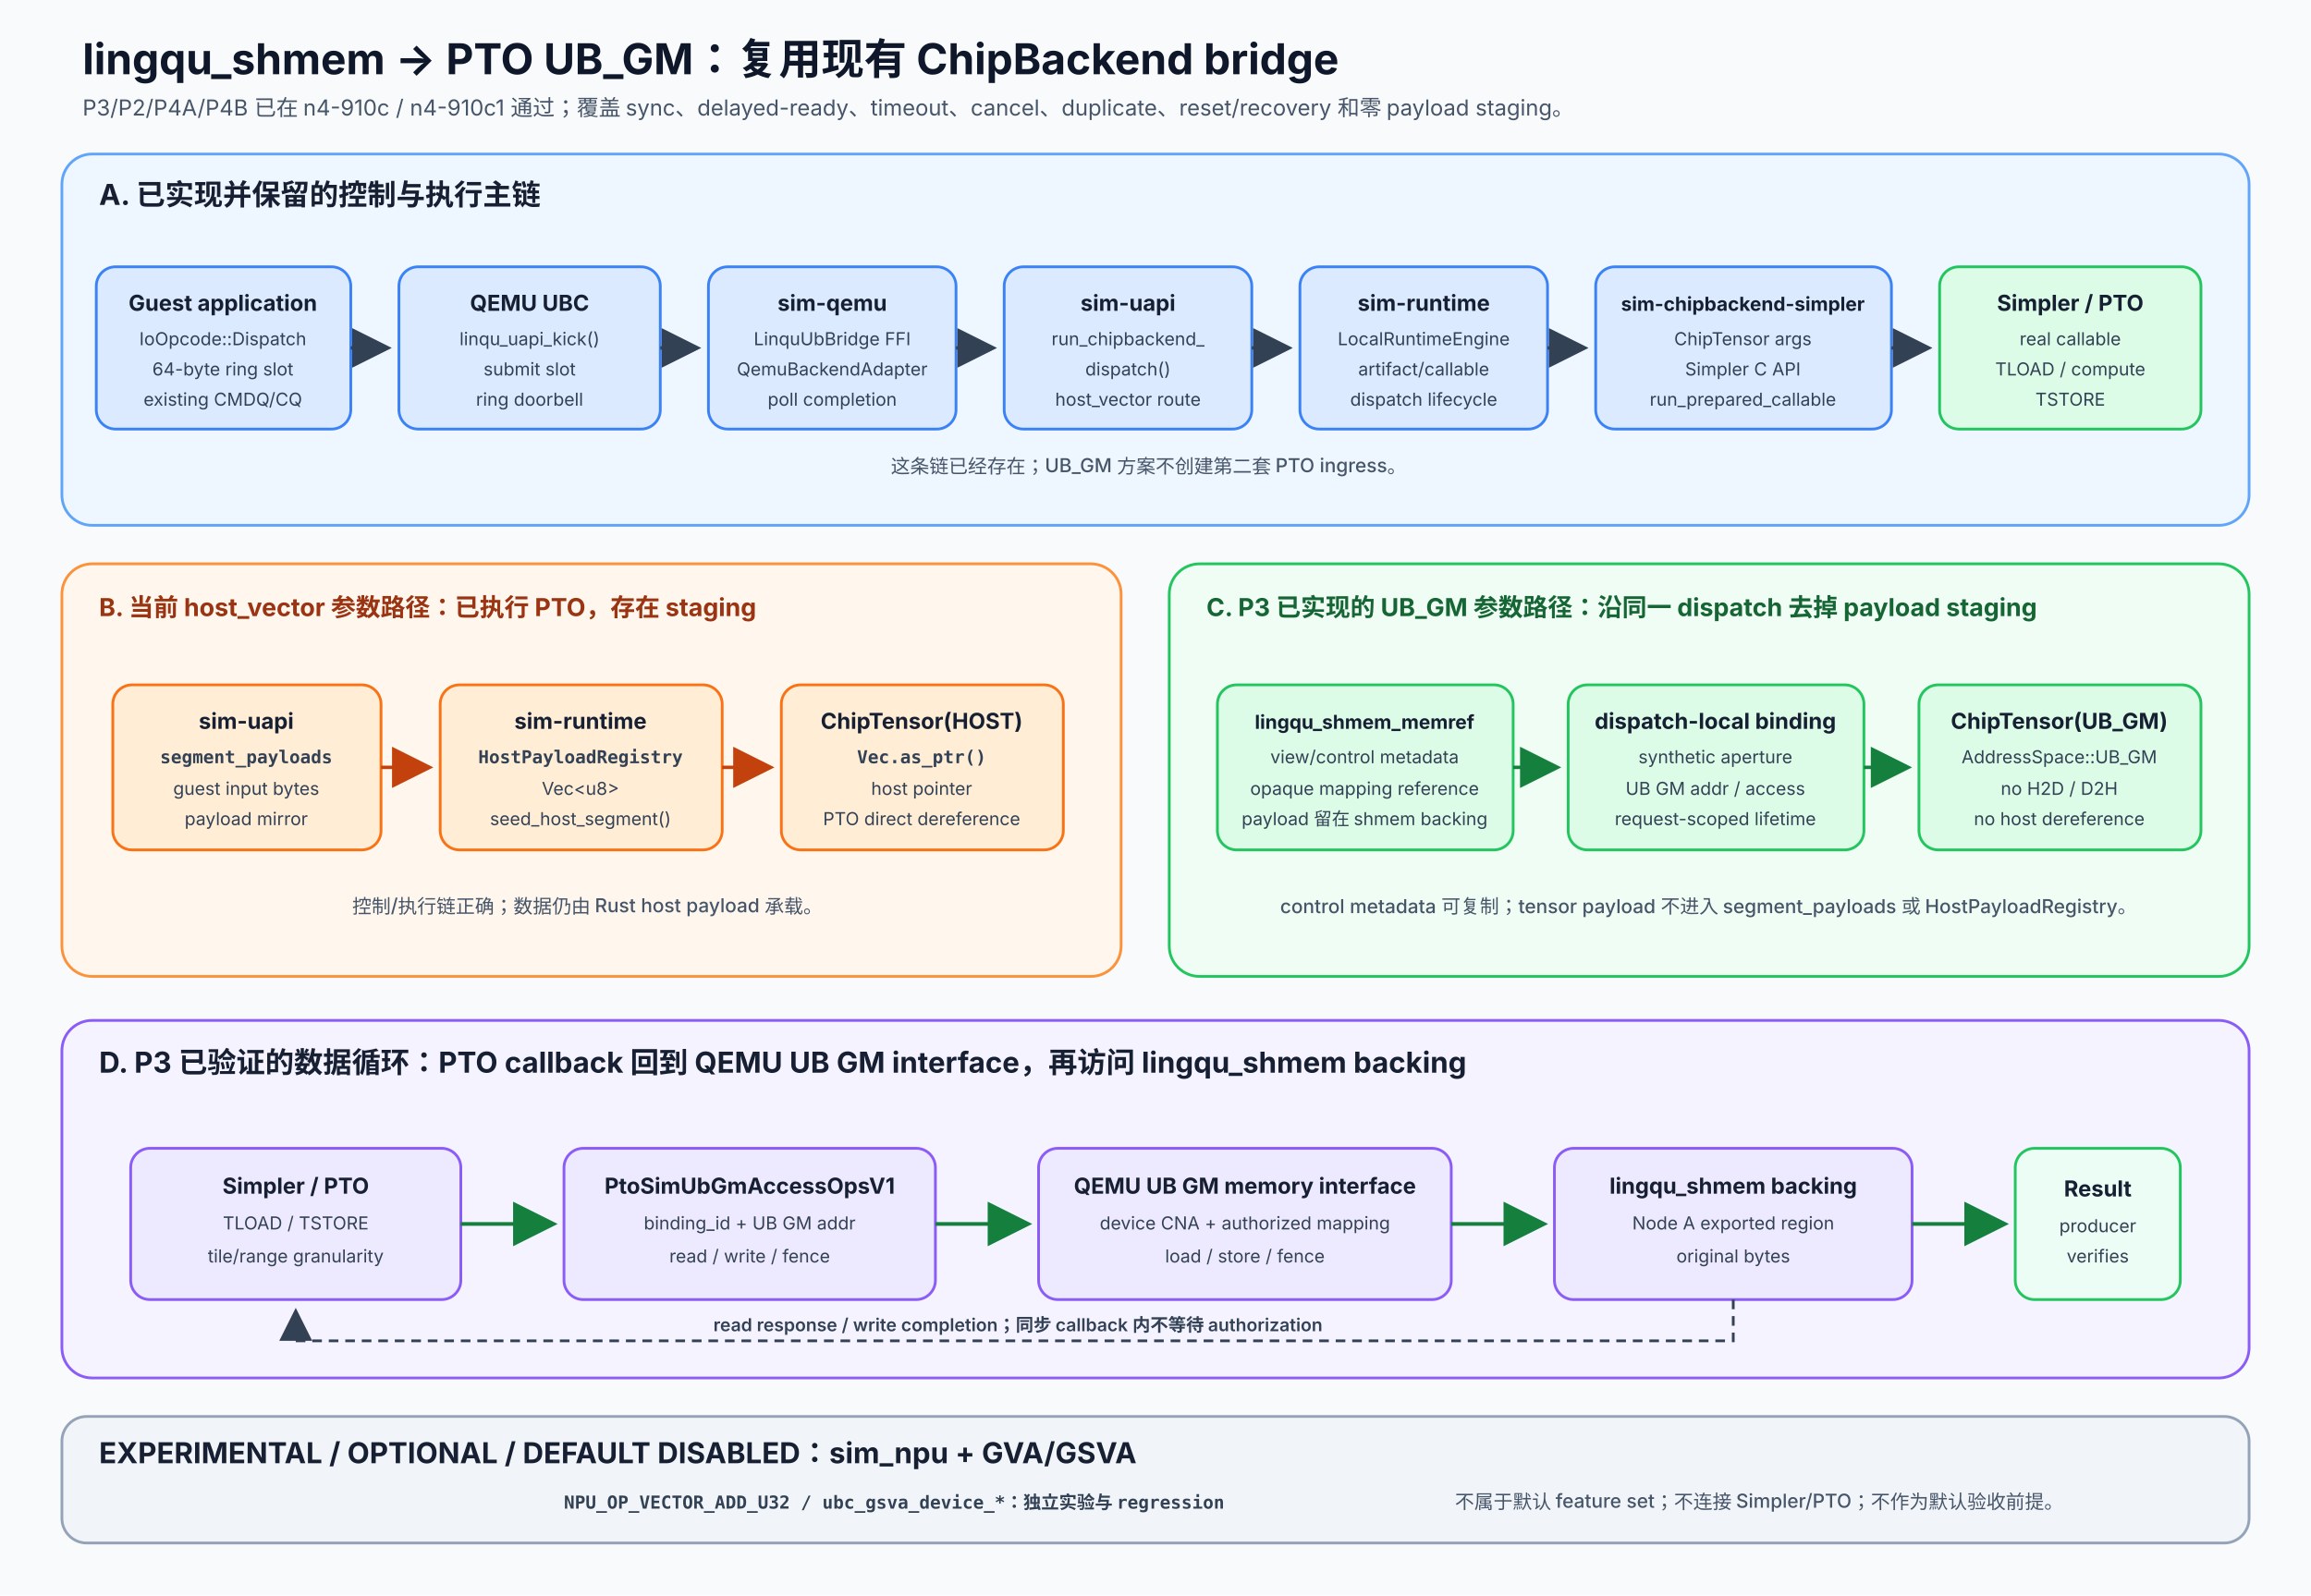
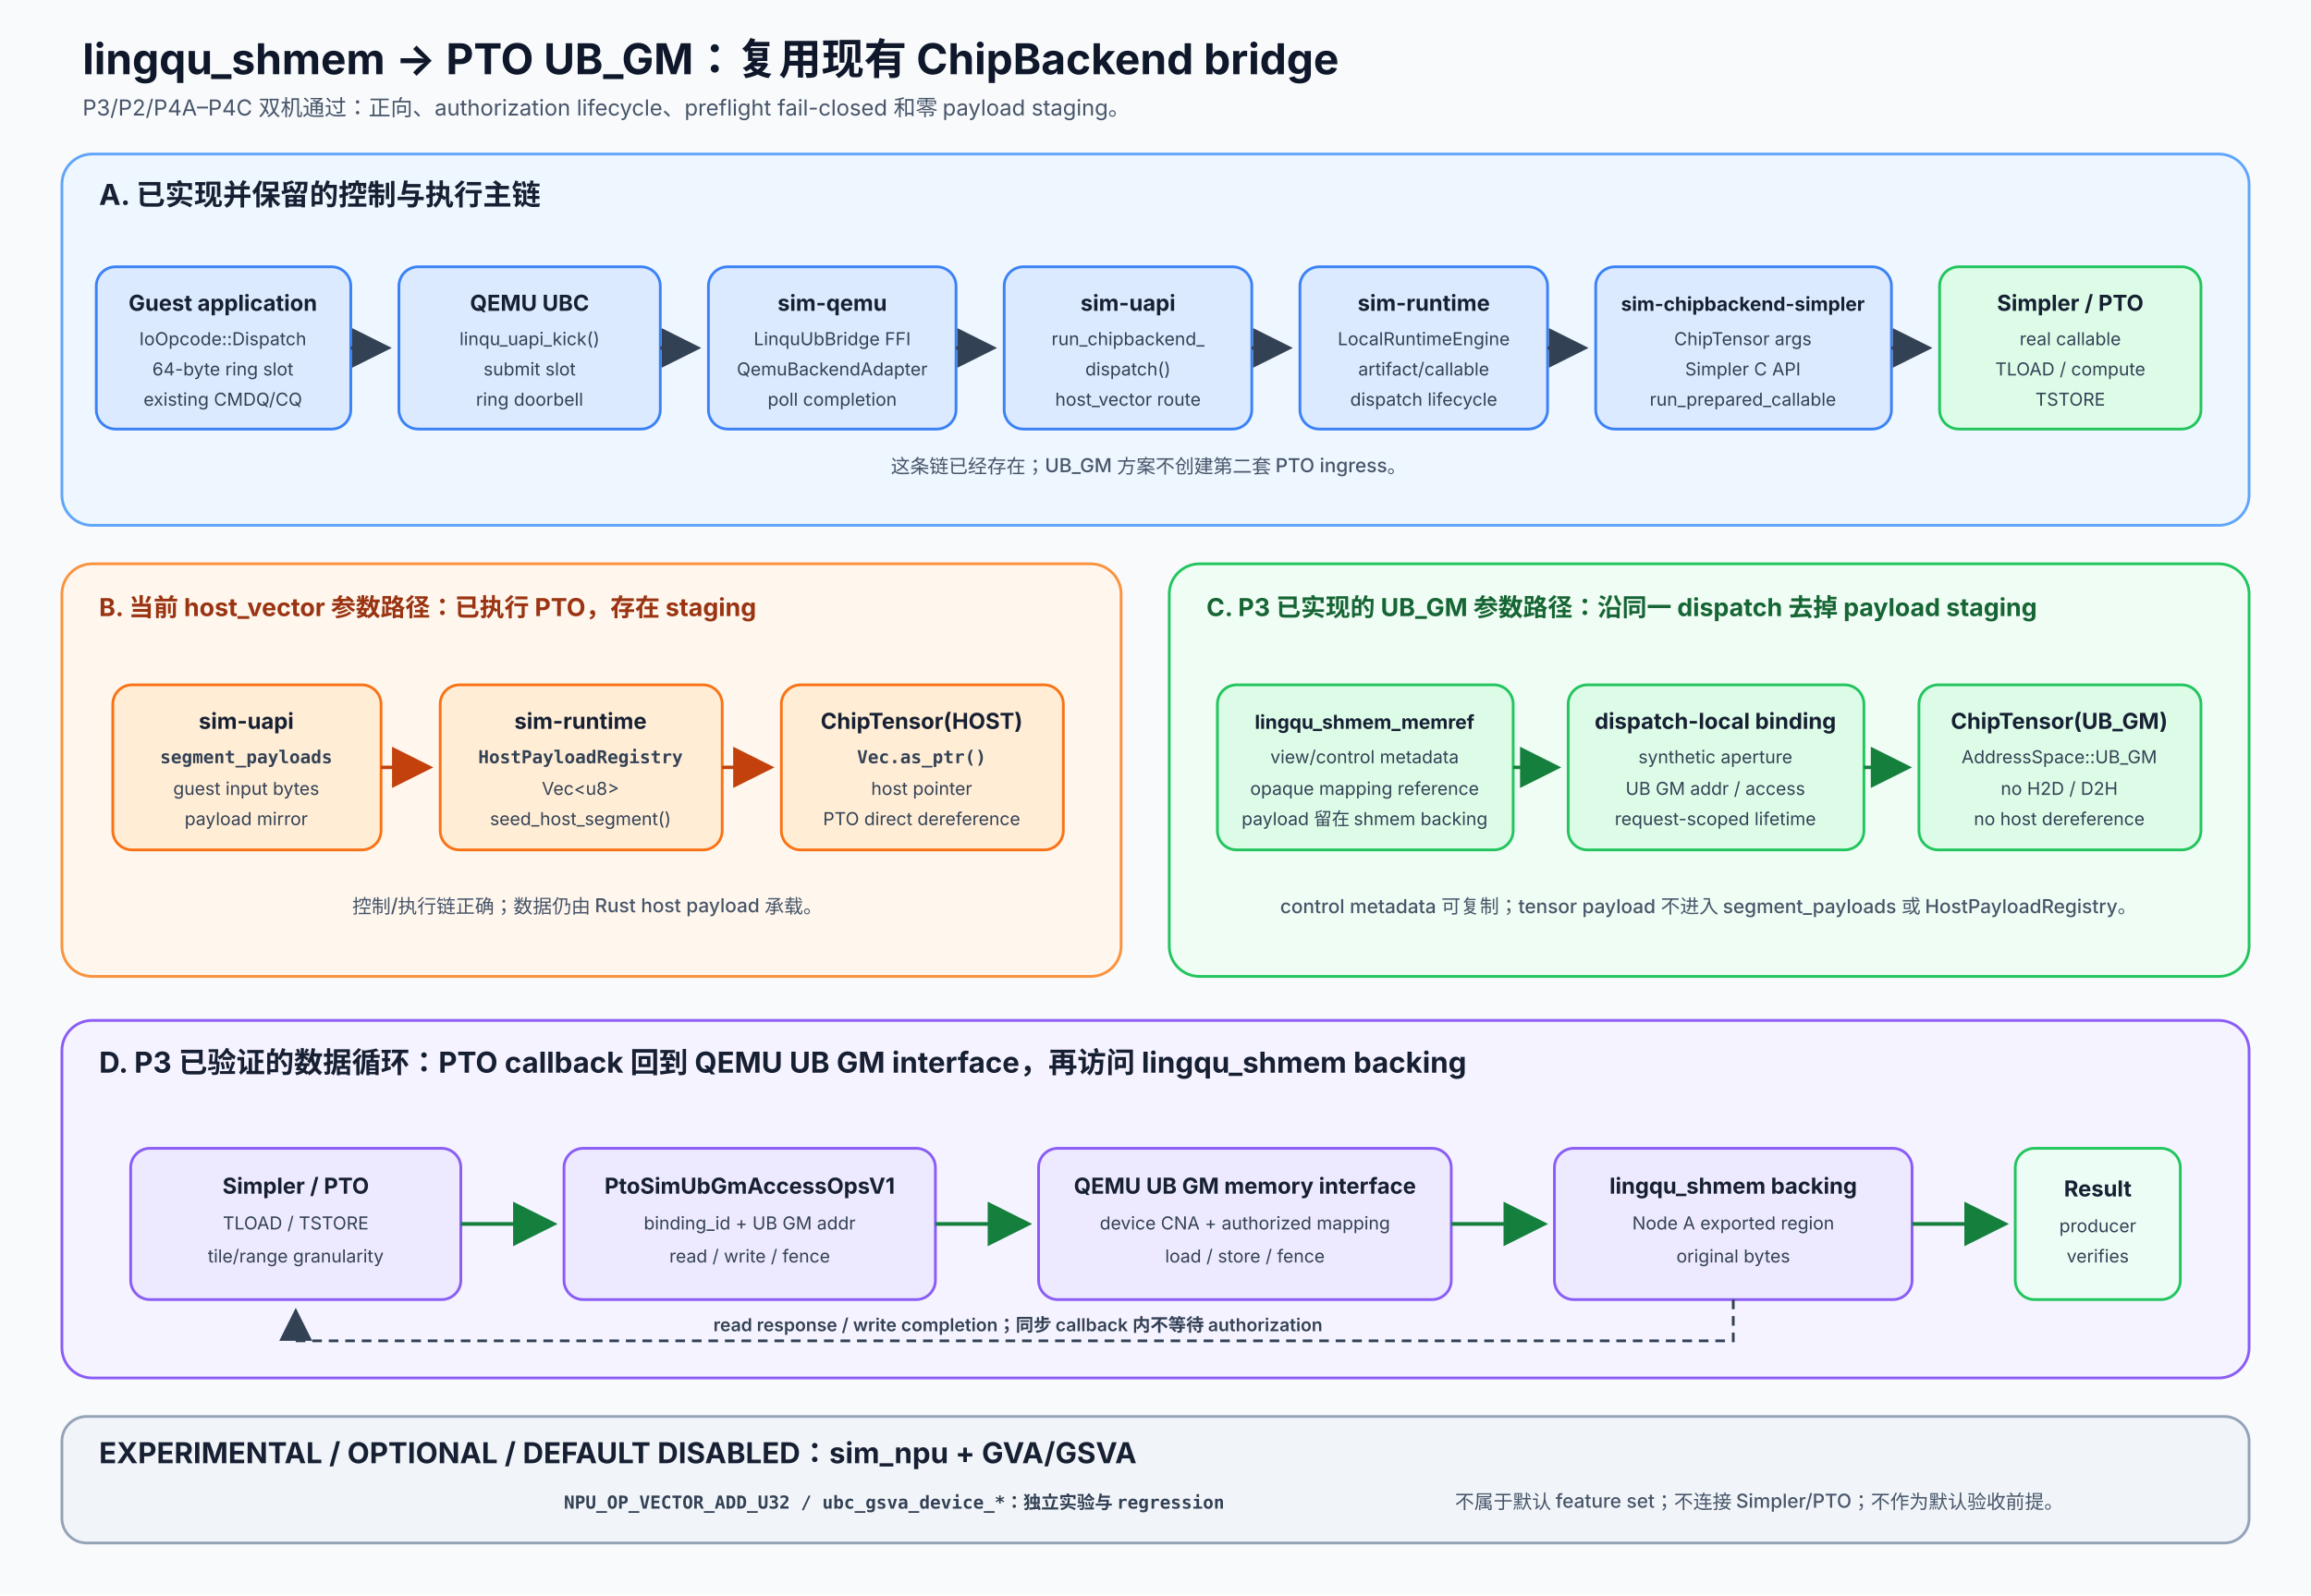
<svg xmlns="http://www.w3.org/2000/svg" width="1680" height="1160" viewBox="0 0 1680 1160" role="img" aria-labelledby="title desc">
  <defs>
    <marker id="arrow" markerWidth="12" markerHeight="12" refX="10" refY="6" orient="auto" markerUnits="strokeWidth">
      <path d="M0,0 L12,6 L0,12 z" fill="#334155" />
    </marker>
    <marker id="arrow-green" markerWidth="12" markerHeight="12" refX="10" refY="6" orient="auto" markerUnits="strokeWidth">
      <path d="M0,0 L12,6 L0,12 z" fill="#15803d" />
    </marker>
    <marker id="arrow-orange" markerWidth="12" markerHeight="12" refX="10" refY="6" orient="auto" markerUnits="strokeWidth">
      <path d="M0,0 L12,6 L0,12 z" fill="#c2410c" />
    </marker>
    <style>
      .title { font: 700 31px -apple-system, BlinkMacSystemFont, "Segoe UI", sans-serif; fill: #0f172a; }
      .subtitle { font: 400 16px -apple-system, BlinkMacSystemFont, "Segoe UI", sans-serif; fill: #475569; }
      .lane-title { font: 700 21px -apple-system, BlinkMacSystemFont, "Segoe UI", sans-serif; fill: #172033; }
      .box-title { font: 700 16px -apple-system, BlinkMacSystemFont, "Segoe UI", sans-serif; fill: #172033; }
      .box-title-small { font: 700 14px -apple-system, BlinkMacSystemFont, "Segoe UI", sans-serif; fill: #172033; }
      .box-text { font: 400 13px -apple-system, BlinkMacSystemFont, "Segoe UI", sans-serif; fill: #334155; }
      .edge-text { font: 600 13px -apple-system, BlinkMacSystemFont, "Segoe UI", sans-serif; fill: #334155; }
      .current-title { font: 700 18px -apple-system, BlinkMacSystemFont, "Segoe UI", sans-serif; fill: #9a3412; }
      .target-title { font: 700 18px -apple-system, BlinkMacSystemFont, "Segoe UI", sans-serif; fill: #166534; }
      .note { font: 500 14px -apple-system, BlinkMacSystemFont, "Segoe UI", sans-serif; fill: #475569; }
      .mono { font: 600 13px ui-monospace, SFMono-Regular, Menlo, monospace; fill: #334155; }
    </style>
  </defs>
  <rect width="1680" height="1160" fill="#f8fafc" />
  <text x="60" y="54" class="title">lingqu_shmem → PTO UB_GM：复用现有 ChipBackend bridge</text>
-   <text x="60" y="84" class="subtitle">P3/P2/P4A/P4B 已在 n4-910c / n4-910c1 通过；覆盖 sync、delayed-ready、timeout、cancel、duplicate、reset/recovery 和零 payload staging。</text>
+   <text x="60" y="84" class="subtitle">P3/P2/P4A–P4C 双机通过：正向、authorization lifecycle、preflight fail-closed 和零 payload staging。</text>
  <rect x="45" y="112" width="1590" height="270" rx="22" fill="#eef6ff" stroke="#60a5fa" stroke-width="2" />
  <text x="72" y="149" class="lane-title">A. 已实现并保留的控制与执行主链</text>
  <g>
    <rect x="70" y="194" width="185" height="118" rx="14" fill="#dbeafe" stroke="#3b82f6" stroke-width="2" />
    <text x="162" y="226" text-anchor="middle" class="box-title">Guest application</text>
    <text x="162" y="251" text-anchor="middle" class="box-text">IoOpcode::Dispatch</text>
    <text x="162" y="273" text-anchor="middle" class="box-text">64-byte ring slot</text>
    <text x="162" y="295" text-anchor="middle" class="box-text">existing CMDQ/CQ</text>
    <rect x="290" y="194" width="190" height="118" rx="14" fill="#dbeafe" stroke="#3b82f6" stroke-width="2" />
    <text x="385" y="226" text-anchor="middle" class="box-title">QEMU UBC</text>
    <text x="385" y="251" text-anchor="middle" class="box-text">linqu_uapi_kick()</text>
    <text x="385" y="273" text-anchor="middle" class="box-text">submit slot</text>
    <text x="385" y="295" text-anchor="middle" class="box-text">ring doorbell</text>
    <rect x="515" y="194" width="180" height="118" rx="14" fill="#dbeafe" stroke="#3b82f6" stroke-width="2" />
    <text x="605" y="226" text-anchor="middle" class="box-title">sim-qemu</text>
    <text x="605" y="251" text-anchor="middle" class="box-text">LinquUbBridge FFI</text>
    <text x="605" y="273" text-anchor="middle" class="box-text">QemuBackendAdapter</text>
    <text x="605" y="295" text-anchor="middle" class="box-text">poll completion</text>
    <rect x="730" y="194" width="180" height="118" rx="14" fill="#dbeafe" stroke="#3b82f6" stroke-width="2" />
    <text x="820" y="226" text-anchor="middle" class="box-title">sim-uapi</text>
    <text x="820" y="251" text-anchor="middle" class="box-text">run_chipbackend_</text>
    <text x="820" y="273" text-anchor="middle" class="box-text">dispatch()</text>
    <text x="820" y="295" text-anchor="middle" class="box-text">host_vector route</text>
    <rect x="945" y="194" width="180" height="118" rx="14" fill="#dbeafe" stroke="#3b82f6" stroke-width="2" />
    <text x="1035" y="226" text-anchor="middle" class="box-title">sim-runtime</text>
    <text x="1035" y="251" text-anchor="middle" class="box-text">LocalRuntimeEngine</text>
    <text x="1035" y="273" text-anchor="middle" class="box-text">artifact/callable</text>
    <text x="1035" y="295" text-anchor="middle" class="box-text">dispatch lifecycle</text>
    <rect x="1160" y="194" width="215" height="118" rx="14" fill="#dbeafe" stroke="#3b82f6" stroke-width="2" />
    <text x="1267" y="226" text-anchor="middle" class="box-title-small">sim-chipbackend-simpler</text>
    <text x="1267" y="251" text-anchor="middle" class="box-text">ChipTensor args</text>
    <text x="1267" y="273" text-anchor="middle" class="box-text">Simpler C API</text>
    <text x="1267" y="295" text-anchor="middle" class="box-text">run_prepared_callable</text>
    <rect x="1410" y="194" width="190" height="118" rx="14" fill="#dcfce7" stroke="#22c55e" stroke-width="2" />
    <text x="1505" y="226" text-anchor="middle" class="box-title">Simpler / PTO</text>
    <text x="1505" y="251" text-anchor="middle" class="box-text">real callable</text>
    <text x="1505" y="273" text-anchor="middle" class="box-text">TLOAD / compute</text>
    <text x="1505" y="295" text-anchor="middle" class="box-text">TSTORE</text>
  </g>
  <path d="M255 253 H280" stroke="#334155" stroke-width="2.4" fill="none" marker-end="url(#arrow)" />
  <path d="M480 253 H505" stroke="#334155" stroke-width="2.4" fill="none" marker-end="url(#arrow)" />
  <path d="M695 253 H720" stroke="#334155" stroke-width="2.4" fill="none" marker-end="url(#arrow)" />
  <path d="M910 253 H935" stroke="#334155" stroke-width="2.4" fill="none" marker-end="url(#arrow)" />
  <path d="M1125 253 H1150" stroke="#334155" stroke-width="2.4" fill="none" marker-end="url(#arrow)" />
  <path d="M1375 253 H1400" stroke="#334155" stroke-width="2.4" fill="none" marker-end="url(#arrow)" />
  <text x="835" y="344" text-anchor="middle" class="note">这条链已经存在；UB_GM 方案不创建第二套 PTO ingress。</text>
  <rect x="45" y="410" width="770" height="300" rx="22" fill="#fff7ed" stroke="#fb923c" stroke-width="2" />
  <text x="72" y="448" class="current-title">B. 当前 host_vector 参数路径：已执行 PTO，存在 staging</text>
  <rect x="82" y="498" width="195" height="120" rx="14" fill="#ffedd5" stroke="#f97316" stroke-width="2" />
  <text x="179" y="530" text-anchor="middle" class="box-title">sim-uapi</text>
  <text x="179" y="555" text-anchor="middle" class="mono">segment_payloads</text>
  <text x="179" y="578" text-anchor="middle" class="box-text">guest input bytes</text>
  <text x="179" y="600" text-anchor="middle" class="box-text">payload mirror</text>
  <rect x="320" y="498" width="205" height="120" rx="14" fill="#ffedd5" stroke="#f97316" stroke-width="2" />
  <text x="422" y="530" text-anchor="middle" class="box-title">sim-runtime</text>
  <text x="422" y="555" text-anchor="middle" class="mono">HostPayloadRegistry</text>
  <text x="422" y="578" text-anchor="middle" class="box-text">Vec&lt;u8&gt;</text>
  <text x="422" y="600" text-anchor="middle" class="box-text">seed_host_segment()</text>
  <rect x="568" y="498" width="205" height="120" rx="14" fill="#ffedd5" stroke="#f97316" stroke-width="2" />
  <text x="670" y="530" text-anchor="middle" class="box-title">ChipTensor(HOST)</text>
  <text x="670" y="555" text-anchor="middle" class="mono">Vec.as_ptr()</text>
  <text x="670" y="578" text-anchor="middle" class="box-text">host pointer</text>
  <text x="670" y="600" text-anchor="middle" class="box-text">PTO direct dereference</text>
  <path d="M277 558 H310" stroke="#c2410c" stroke-width="2.5" fill="none" marker-end="url(#arrow-orange)" />
  <path d="M525 558 H558" stroke="#c2410c" stroke-width="2.5" fill="none" marker-end="url(#arrow-orange)" />
  <text x="427" y="664" text-anchor="middle" class="note">控制/执行链正确；数据仍由 Rust host payload 承载。</text>
  <rect x="850" y="410" width="785" height="300" rx="22" fill="#f0fdf4" stroke="#22c55e" stroke-width="2" />
  <text x="877" y="448" class="target-title">C. P3 已实现的 UB_GM 参数路径：沿同一 dispatch 去掉 payload staging</text>
  <rect x="885" y="498" width="215" height="120" rx="14" fill="#dcfce7" stroke="#22c55e" stroke-width="2" />
  <text x="992" y="530" text-anchor="middle" class="box-title-small">lingqu_shmem_memref</text>
  <text x="992" y="555" text-anchor="middle" class="box-text">view/control metadata</text>
  <text x="992" y="578" text-anchor="middle" class="box-text">opaque mapping reference</text>
  <text x="992" y="600" text-anchor="middle" class="box-text">payload 留在 shmem backing</text>
  <rect x="1140" y="498" width="215" height="120" rx="14" fill="#dcfce7" stroke="#22c55e" stroke-width="2" />
  <text x="1247" y="530" text-anchor="middle" class="box-title">dispatch-local binding</text>
  <text x="1247" y="555" text-anchor="middle" class="box-text">synthetic aperture</text>
  <text x="1247" y="578" text-anchor="middle" class="box-text">UB GM addr / access</text>
  <text x="1247" y="600" text-anchor="middle" class="box-text">request-scoped lifetime</text>
  <rect x="1395" y="498" width="205" height="120" rx="14" fill="#dcfce7" stroke="#22c55e" stroke-width="2" />
  <text x="1497" y="530" text-anchor="middle" class="box-title">ChipTensor(UB_GM)</text>
  <text x="1497" y="555" text-anchor="middle" class="box-text">AddressSpace::UB_GM</text>
  <text x="1497" y="578" text-anchor="middle" class="box-text">no H2D / D2H</text>
  <text x="1497" y="600" text-anchor="middle" class="box-text">no host dereference</text>
  <path d="M1100 558 H1130" stroke="#15803d" stroke-width="2.5" fill="none" marker-end="url(#arrow-green)" />
  <path d="M1355 558 H1385" stroke="#15803d" stroke-width="2.5" fill="none" marker-end="url(#arrow-green)" />
  <text x="1242" y="664" text-anchor="middle" class="note">control metadata 可复制；tensor payload 不进入 segment_payloads 或 HostPayloadRegistry。</text>
  <rect x="45" y="742" width="1590" height="260" rx="22" fill="#f5f3ff" stroke="#8b5cf6" stroke-width="2" />
  <text x="72" y="780" class="lane-title">D. P3 已验证的数据循环：PTO callback 回到 QEMU UB GM interface，再访问 lingqu_shmem backing</text>
  <rect x="95" y="835" width="240" height="110" rx="14" fill="#ede9fe" stroke="#8b5cf6" stroke-width="2" />
  <text x="215" y="868" text-anchor="middle" class="box-title">Simpler / PTO</text>
  <text x="215" y="894" text-anchor="middle" class="box-text">TLOAD / TSTORE</text>
  <text x="215" y="918" text-anchor="middle" class="box-text">tile/range granularity</text>
  <rect x="410" y="835" width="270" height="110" rx="14" fill="#ede9fe" stroke="#8b5cf6" stroke-width="2" />
  <text x="545" y="868" text-anchor="middle" class="box-title">PtoSimUbGmAccessOpsV1</text>
  <text x="545" y="894" text-anchor="middle" class="box-text">binding_id + UB GM addr</text>
  <text x="545" y="918" text-anchor="middle" class="box-text">read / write / fence</text>
  <rect x="755" y="835" width="300" height="110" rx="14" fill="#ede9fe" stroke="#8b5cf6" stroke-width="2" />
  <text x="905" y="868" text-anchor="middle" class="box-title">QEMU UB GM memory interface</text>
  <text x="905" y="894" text-anchor="middle" class="box-text">device CNA + authorized mapping</text>
  <text x="905" y="918" text-anchor="middle" class="box-text">load / store / fence</text>
  <rect x="1130" y="835" width="260" height="110" rx="14" fill="#ede9fe" stroke="#8b5cf6" stroke-width="2" />
  <text x="1260" y="868" text-anchor="middle" class="box-title">lingqu_shmem backing</text>
  <text x="1260" y="894" text-anchor="middle" class="box-text">Node A exported region</text>
  <text x="1260" y="918" text-anchor="middle" class="box-text">original bytes</text>
  <rect x="1465" y="835" width="120" height="110" rx="14" fill="#ecfdf5" stroke="#22c55e" stroke-width="2" />
  <text x="1525" y="870" text-anchor="middle" class="box-title">Result</text>
  <text x="1525" y="896" text-anchor="middle" class="box-text">producer</text>
  <text x="1525" y="918" text-anchor="middle" class="box-text">verifies</text>
  <path d="M335 890 H400" stroke="#15803d" stroke-width="2.7" fill="none" marker-end="url(#arrow-green)" />
  <path d="M680 890 H745" stroke="#15803d" stroke-width="2.7" fill="none" marker-end="url(#arrow-green)" />
  <path d="M1055 890 H1120" stroke="#15803d" stroke-width="2.7" fill="none" marker-end="url(#arrow-green)" />
  <path d="M1390 890 H1455" stroke="#15803d" stroke-width="2.7" fill="none" marker-end="url(#arrow-green)" />
  <path d="M1260 945 V975 H215 V955" stroke="#334155" stroke-width="2" stroke-dasharray="7 5" fill="none" marker-end="url(#arrow)" />
  <text x="740" y="968" text-anchor="middle" class="edge-text">read response / write completion；同步 callback 内不等待 authorization</text>
  <rect x="45" y="1030" width="1590" height="92" rx="18" fill="#f1f5f9" stroke="#94a3b8" stroke-width="2" />
  <text x="72" y="1064" class="lane-title">EXPERIMENTAL / OPTIONAL / DEFAULT DISABLED：sim_npu + GVA/GSVA</text>
  <text x="650" y="1097" text-anchor="middle" class="mono">NPU_OP_VECTOR_ADD_U32 / ubc_gsva_device_*：独立实验与 regression</text>
  <text x="1500" y="1097" text-anchor="end" class="note">不属于默认 feature set；不连接 Simpler/PTO；不作为默认验收前提。</text>
</svg>
